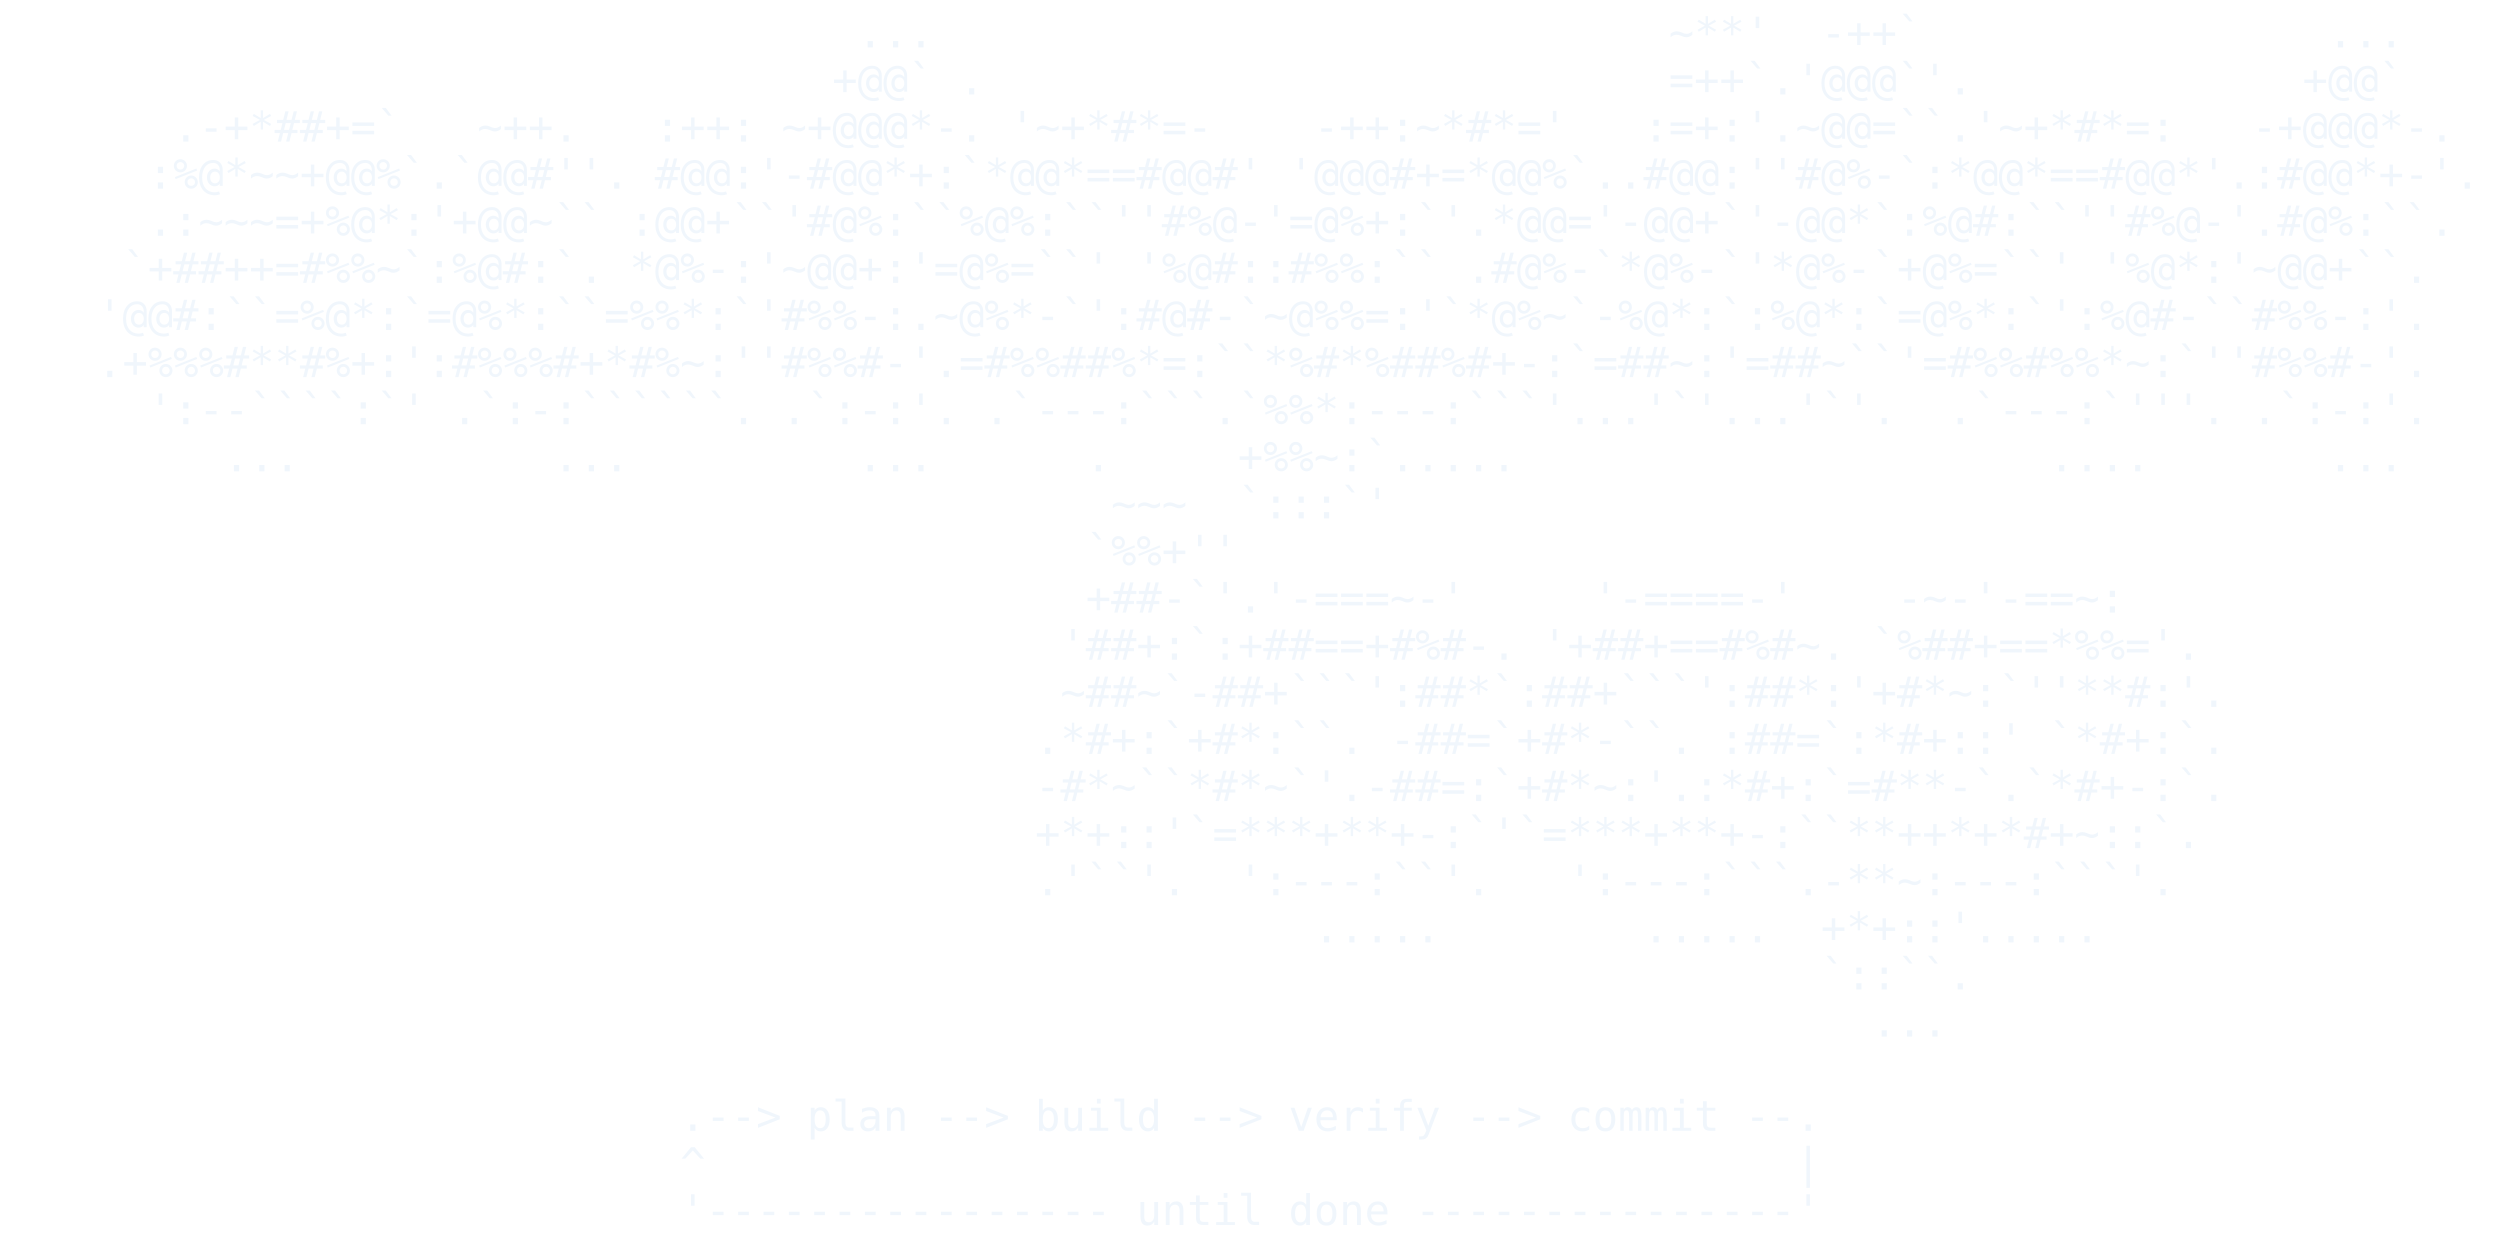
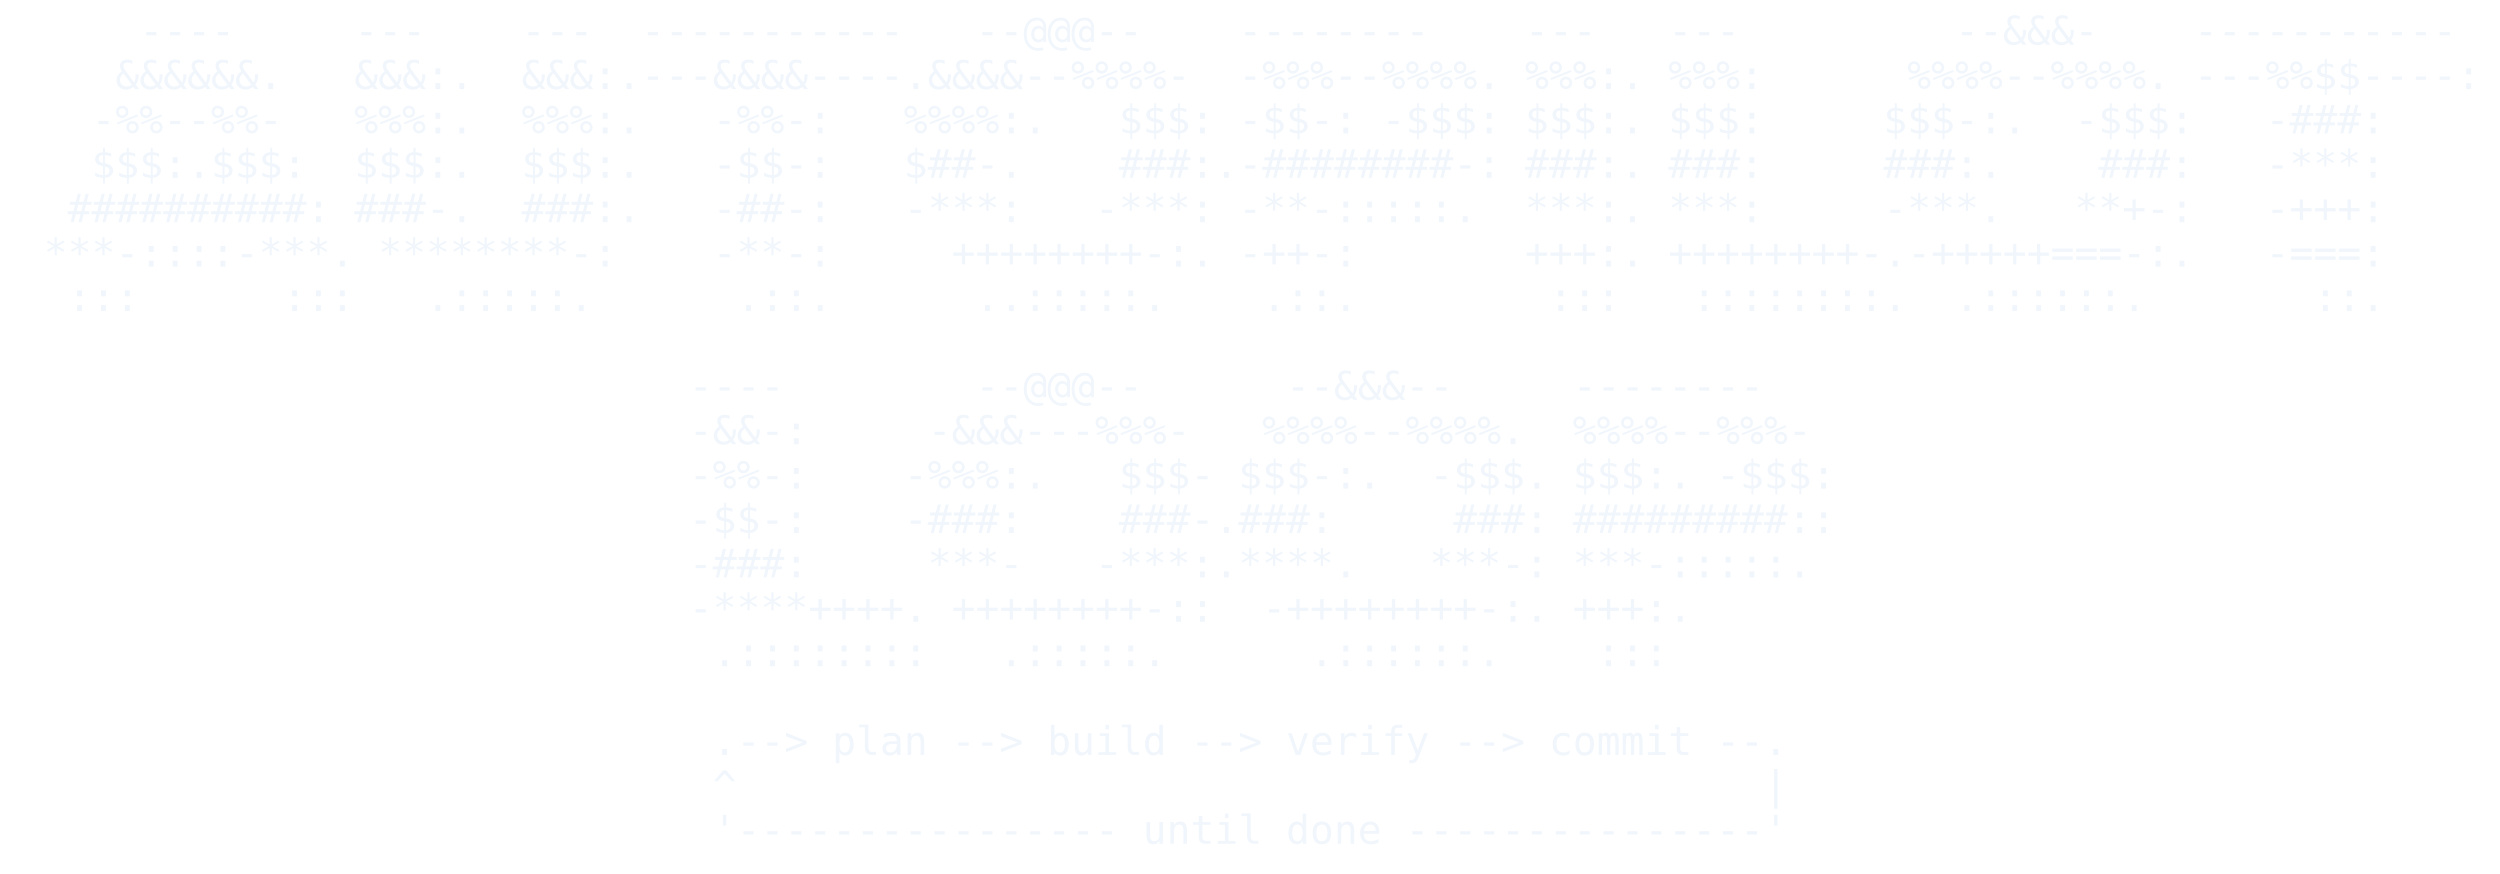
- <svg xmlns="http://www.w3.org/2000/svg" viewBox="0 0 950 477" width="950" height="477" role="img" aria-label="autopilot-loop">
+ <svg xmlns="http://www.w3.org/2000/svg" viewBox="0 0 1008 352" width="1008" height="352" role="img" aria-label="autopilot-loop">
  <text x="8" y="18" font-family="DejaVu Sans Mono, Menlo, Consolas, monospace" font-size="16" fill="#f0f6fc" xml:space="preserve">
-     <tspan x="8" dy="0.0">                                 ...                             ~**'  -++`                ...</tspan>
-     <tspan x="8" dy="17.9">                                +@@` .                           =++`.'@@@`'.             +@@`</tspan>
-     <tspan x="8" dy="17.9">      .-+*##+=`   ~++.   :++: ~+@@@*-. '~+*#*=-    -++:~*#*='   :=+:'.~@@=``.'~+*#*=:   -+@@@*-.</tspan>
-     <tspan x="8" dy="17.9">     :%@*~~+@@%`.`@@#''. #@@:'-#@@*+:`*@@*==#@@#' '@@@#+=*@@%`..#@@:''#@%-`:*@@*==#@@*'.:#@@*+-'.</tspan>
-     <tspan x="8" dy="17.9">     .:~~~=+%@*:'+@@~`` :@@+``'#@%:``%@%:``''#%@-'=@%+:`'.*@@='-@@+`'-@@*`:%@#:``''#%@-'.#@%:``.</tspan>
-     <tspan x="8" dy="17.9">    `+##++=#%%~`:%@#:`. *@%-:'~@@+:'=@%=``' '%@#::#%%:`` .#@%-`*@%-`'*@%-`+@%=``' '%@*:'~@@+``.</tspan>
-     <tspan x="8" dy="17.9">   '@@#:``=%@*:`=@%*:``=%%*:`'#%%-:.~@%*-`':#@#-`~@%%=:'`*@%~`-%@*:`:%@*:`=@%*:`':%@#-``#%%-:'.</tspan>
-     <tspan x="8" dy="17.9">   .+%%%#**#%+:':#%%%#+*#%~:''#%%#-'.=#%%##%*=:``*%#*%##%#+-:`=##~:'=##~``'=#%%#%%*~:`''#%%#-'.</tspan>
-     <tspan x="8" dy="17.9">     ':--````:`' .`:-:``````. .`:-:'. .`---:```.`%%*:---:```'...'`'...'`'.  .`---:`'''. .`:-:'.</tspan>
-     <tspan x="8" dy="17.9">        ...          ...         ...      .     +%%~:`.....                     ....       ...</tspan>
-     <tspan x="8" dy="17.9">                                           ~~~  `:::`'</tspan>
-     <tspan x="8" dy="17.9">                                          `%%+''</tspan>
-     <tspan x="8" dy="17.9">                                          +##-`'.'-===~-'     '-====-'    -~-'-==~:</tspan>
-     <tspan x="8" dy="17.9">                                         '##+:`:+##==+#%#-. '+##+==#%#~. `%##+==*%%='.</tspan>
-     <tspan x="8" dy="17.9">                                         ~##~`-##+```':##*`:##+```':##*:'+#*~:`''**#:'.</tspan>
-     <tspan x="8" dy="17.9">                                        .*#+:`+#*:``. -##=`+#*-``. :##=`:*#+::' `*#+:`.</tspan>
-     <tspan x="8" dy="17.9">                                        -#*~``*#*~`'.-##=:`+#*~:'.:*#+:`=#**-`.`*#+-:`.</tspan>
-     <tspan x="8" dy="17.9">                                        +*+::'`=***+**+-:`'`=***+**+-:``**++*+*#+~::`.</tspan>
-     <tspan x="8" dy="17.9">                                        .'``'.  ':---:``'.   ':---:```.-**~:---:```'.</tspan>
-     <tspan x="8" dy="17.9">                                                   .....        .....  +*+::'.....</tspan>
-     <tspan x="8" dy="17.9">                                                                       `::``.</tspan>
-     <tspan x="8" dy="17.9">                                                                         ...</tspan>
+     <tspan x="8" dy="0.0">     ----     ---    ---  -----------   --@@@--    --------    ---   ---         --&amp;&amp;&amp;-    -----------</tspan>
+     <tspan x="8" dy="17.9">    &amp;&amp;&amp;&amp;&amp;&amp;.   &amp;&amp;&amp;:.  &amp;&amp;&amp;:.---&amp;&amp;&amp;&amp;----.&amp;&amp;&amp;&amp;--%%%%-  -%%%--%%%%. %%%:. %%%:      %%%%--%%%%. ---%%$$----:</tspan>
+     <tspan x="8" dy="17.9">   -%%--%%-   %%%:.  %%%:.   -%%-:   %%%%:.   $$$: -$$-: -$$$: $$$:. $$$:     $$$-:.  -$$$:   -###:</tspan>
+     <tspan x="8" dy="17.9">   $$$:.$$$:  $$$:.  $$$:.   -$$-:   $##-.    ###:.-########-: ###:. ###:     ###:.    ###:   -***:</tspan>
+     <tspan x="8" dy="17.9">  ##########: ###-.  ###:.   -##-:   -***:   -***: -**-:::::.  ***:. ***:     -***.   **+-:   -+++:</tspan>
+     <tspan x="8" dy="17.9"> ***-::::-***. ********-:    -**-:     ++++++++-:. -++-:       +++:. ++++++++-.-+++++===-:.   -===:</tspan>
+     <tspan x="8" dy="17.9">  :::      :::   .:::::.      .::.      ..:::::.    .::.        :::   ::::::::.  .::::::.       ::.</tspan>
    <tspan x="8" dy="17.9"> </tspan>
-     <tspan x="8" dy="17.9">                          .--&gt; plan --&gt; build --&gt; verify --&gt; commit --.</tspan>
-     <tspan x="8" dy="17.9">                          ^                                           |</tspan>
-     <tspan x="8" dy="17.9">                          '---------------- until done ---------------'</tspan>
+     <tspan x="8" dy="17.9">                            ----        --@@@--      --&amp;&amp;&amp;--     --------</tspan>
+     <tspan x="8" dy="17.9">                            -&amp;&amp;-:     -&amp;&amp;&amp;---%%%-   %%%%--%%%%.  %%%%--%%%-</tspan>
+     <tspan x="8" dy="17.9">                            -%%-:    -%%%:.   $$$- $$$-:.  -$$$. $$$:. -$$$:</tspan>
+     <tspan x="8" dy="17.9">                            -$$-:    -###:    ###-.###:     ###: #########::</tspan>
+     <tspan x="8" dy="17.9">                            -###:     ***-   -***:.****.   ***-: ***-:::::.</tspan>
+     <tspan x="8" dy="17.9">                            -****++++. ++++++++-::  -++++++++-:. +++:.</tspan>
+     <tspan x="8" dy="17.9">                             .::::::::   .:::::.      .::::::.    :::</tspan>
+     <tspan x="8" dy="17.9"> </tspan>
+     <tspan x="8" dy="17.9">                             .--&gt; plan --&gt; build --&gt; verify --&gt; commit --.</tspan>
+     <tspan x="8" dy="17.9">                             ^                                           |</tspan>
+     <tspan x="8" dy="17.9">                             '---------------- until done ---------------'</tspan>
  </text>
</svg>
